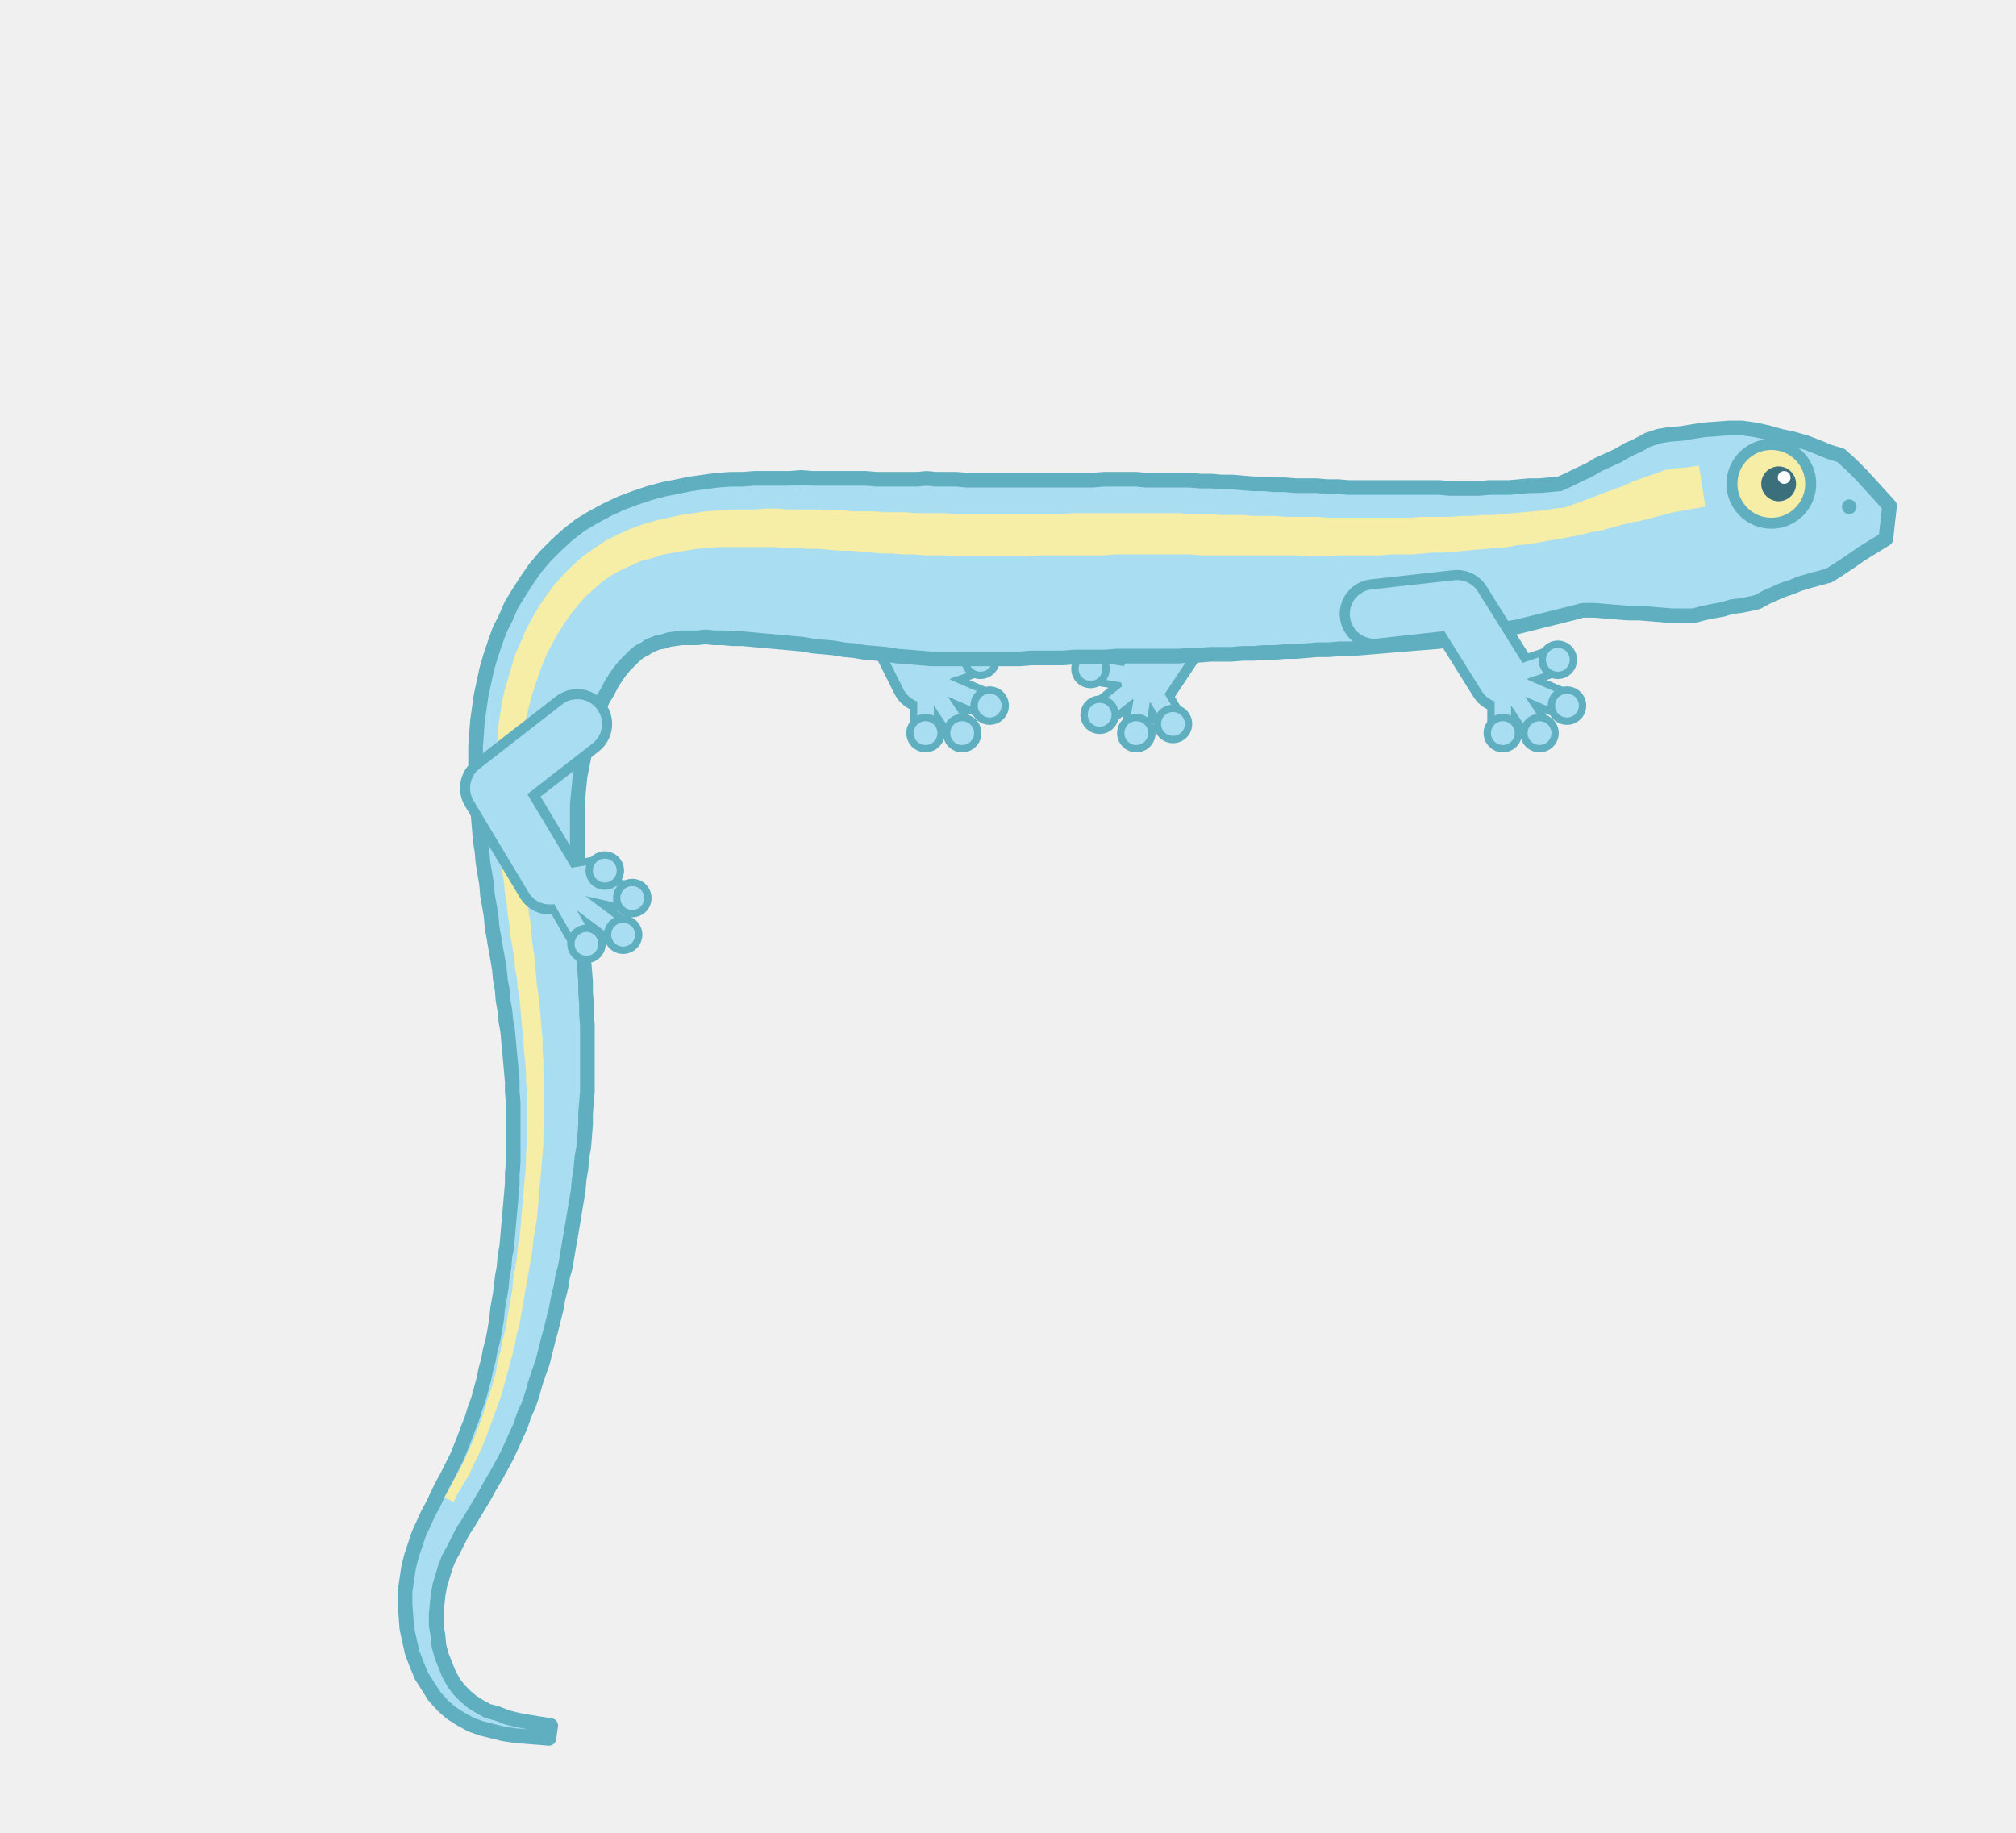
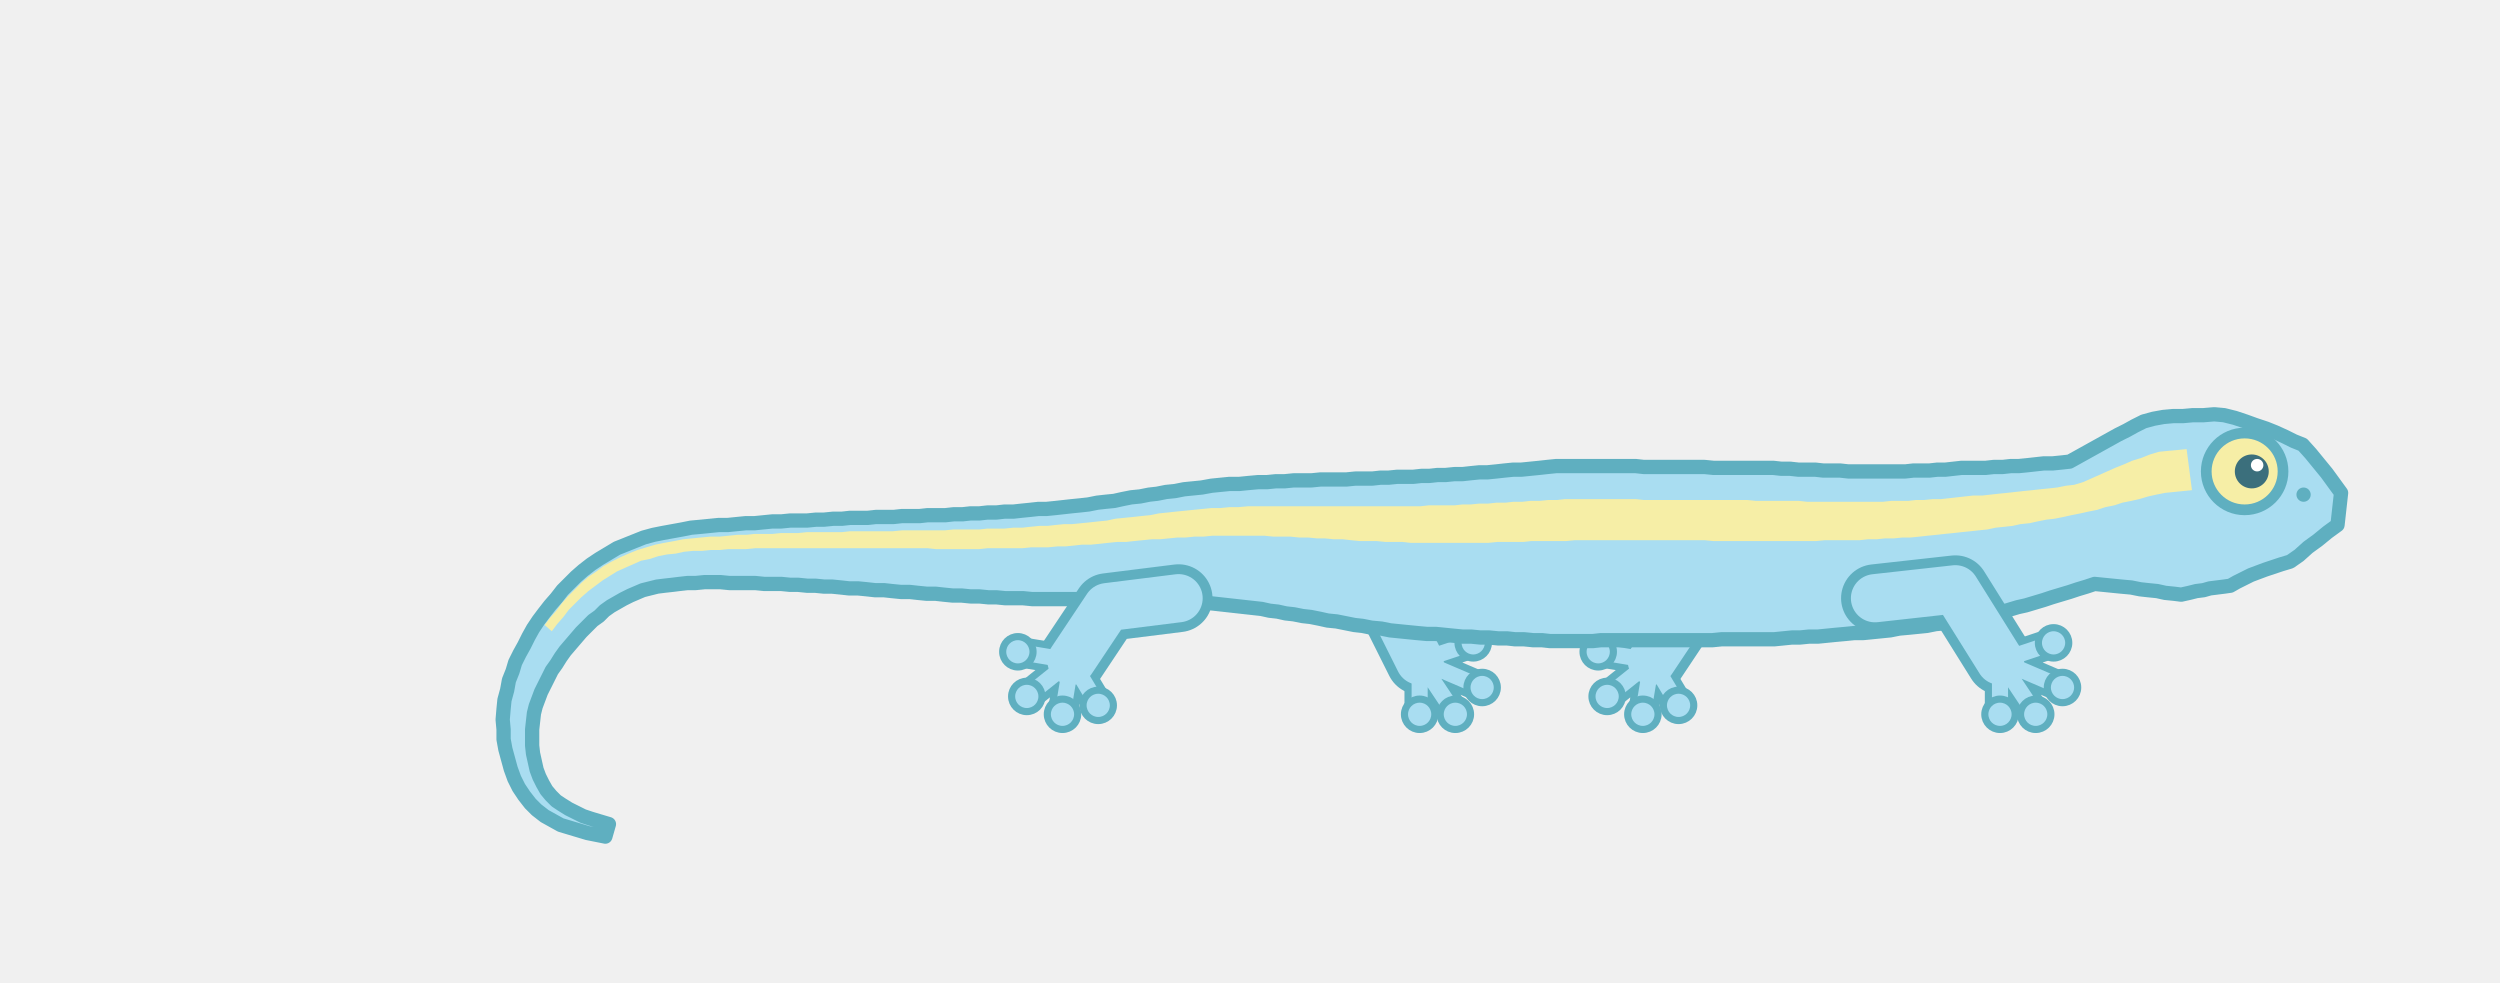
- <svg xmlns="http://www.w3.org/2000/svg" viewBox="0 0 220 200" width="220" height="200" aria-hidden="true">
-   <path d="M136.0,65.0 L129.0,68.0 L125.0,74.0" fill="none" stroke="#5FAFC0" stroke-width="7.6" stroke-linecap="round" stroke-linejoin="round" />
-   <path d="M125.0,74.0 L119.0,73.0 M125.0,74.0 L120.0,78.0 M125.0,74.0 L124.0,80.0 M125.0,74.0 L128.0,79.0" fill="none" stroke="#5FAFC0" stroke-width="3.4" stroke-linecap="round" />
-   <path d="M136.0,65.0 L129.0,68.0 L125.0,74.0" fill="none" stroke="#A9DDF1" stroke-width="5.4" stroke-linecap="round" stroke-linejoin="round" />
-   <path d="M125.0,74.0 L119.0,73.0 M125.0,74.0 L120.0,78.0 M125.0,74.0 L124.0,80.0 M125.0,74.0 L128.0,79.0" fill="none" stroke="#A9DDF1" stroke-width="1.8" stroke-linecap="round" />
-   <circle cx="119.0" cy="73.0" r="1.7" fill="#A9DDF1" stroke="#5FAFC0" stroke-width="0.8" />
-   <circle cx="120.0" cy="78.0" r="1.7" fill="#A9DDF1" stroke="#5FAFC0" stroke-width="0.8" />
-   <circle cx="124.0" cy="80.0" r="1.7" fill="#A9DDF1" stroke="#5FAFC0" stroke-width="0.8" />
-   <circle cx="128.0" cy="79.0" r="1.7" fill="#A9DDF1" stroke="#5FAFC0" stroke-width="0.8" />
-   <path d="M88.0,65.0 L97.0,66.0 L101.0,74.0" fill="none" stroke="#5FAFC0" stroke-width="7.6" stroke-linecap="round" stroke-linejoin="round" />
-   <path d="M101.0,74.0 L107.0,72.0 M101.0,74.0 L108.0,77.0 M101.0,74.0 L105.0,80.0 M101.0,74.0 L101.0,80.0" fill="none" stroke="#5FAFC0" stroke-width="3.4" stroke-linecap="round" />
-   <path d="M88.0,65.0 L97.0,66.0 L101.0,74.0" fill="none" stroke="#A9DDF1" stroke-width="5.4" stroke-linecap="round" stroke-linejoin="round" />
-   <path d="M101.0,74.0 L107.0,72.0 M101.0,74.0 L108.0,77.0 M101.0,74.0 L105.0,80.0 M101.0,74.0 L101.0,80.0" fill="none" stroke="#A9DDF1" stroke-width="1.8" stroke-linecap="round" />
-   <circle cx="107.0" cy="72.0" r="1.7" fill="#A9DDF1" stroke="#5FAFC0" stroke-width="0.8" />
-   <circle cx="108.0" cy="77.0" r="1.7" fill="#A9DDF1" stroke="#5FAFC0" stroke-width="0.8" />
-   <circle cx="105.0" cy="80.0" r="1.7" fill="#A9DDF1" stroke="#5FAFC0" stroke-width="0.8" />
-   <circle cx="101.0" cy="80.0" r="1.7" fill="#A9DDF1" stroke="#5FAFC0" stroke-width="0.8" />
-   <path d="M205.8,58.8 L204.5,59.6 L203.2,60.4 L201.9,61.3 L200.7,62.1 L199.6,62.8 L198.5,63.1 L197.4,63.4 L196.4,63.7 L195.4,64.1 L194.5,64.4 L193.6,64.8 L192.7,65.2 L191.8,65.7 L190.9,65.9 L189.9,66.1 L189.0,66.2 L188.0,66.5 L186.9,66.7 L185.9,66.9 L184.8,67.2 L183.7,67.2 L182.5,67.2 L181.3,67.1 L180.1,67.0 L178.9,66.9 L177.7,66.9 L176.4,66.8 L175.2,66.7 L174.0,66.6 L172.7,66.6 L171.6,66.9 L170.4,67.2 L169.2,67.5 L168.0,67.8 L166.8,68.1 L165.6,68.4 L164.4,68.6 L163.2,68.9 L162.0,69.1 L160.8,69.4 L159.5,69.6 L158.3,69.8 L157.1,70.0 L155.9,70.1 L154.6,70.2 L153.4,70.3 L152.2,70.4 L151.0,70.5 L149.8,70.6 L148.6,70.7 L147.4,70.8 L146.2,70.8 L145.0,70.9 L143.8,70.9 L142.6,71.0 L141.4,71.1 L140.3,71.1 L139.1,71.2 L137.9,71.2 L136.8,71.3 L135.6,71.3 L134.4,71.4 L133.3,71.4 L132.1,71.4 L130.9,71.5 L129.8,71.5 L128.6,71.6 L127.5,71.6 L126.3,71.6 L125.2,71.6 L124.0,71.6 L122.9,71.6 L121.8,71.6 L120.6,71.7 L119.5,71.7 L118.3,71.7 L117.2,71.7 L116.0,71.8 L114.8,71.8 L113.6,71.8 L112.5,71.8 L111.3,71.9 L110.1,71.9 L108.9,71.9 L107.7,71.9 L106.5,71.9 L105.3,71.9 L104.1,71.9 L102.8,71.9 L101.6,71.9 L100.4,71.8 L99.2,71.7 L97.9,71.6 L96.7,71.4 L95.6,71.3 L94.4,71.2 L93.2,71.0 L92.1,70.9 L90.9,70.7 L89.8,70.6 L88.7,70.5 L87.6,70.3 L86.5,70.2 L85.4,70.1 L84.3,70.0 L83.2,69.9 L82.1,69.8 L81.0,69.7 L79.9,69.7 L78.9,69.6 L77.9,69.6 L77.0,69.5 L76.1,69.6 L75.2,69.6 L74.4,69.6 L73.7,69.7 L73.0,69.8 L72.4,70.0 L71.8,70.1 L71.3,70.3 L70.8,70.5 L70.4,70.8 L69.8,71.1 L69.3,71.5 L68.8,72.0 L68.2,72.6 L67.7,73.2 L67.2,73.9 L66.7,74.7 L66.3,75.5 L65.8,76.3 L65.4,77.2 L65.0,78.0 L64.7,78.9 L64.4,79.8 L64.1,80.8 L63.9,81.7 L63.7,82.7 L63.5,83.7 L63.3,84.7 L63.2,85.7 L63.1,86.7 L63.0,87.8 L63.0,88.8 L63.0,89.9 L63.0,91.0 L63.0,92.1 L63.0,93.2 L63.1,94.4 L63.1,95.5 L63.2,96.6 L63.3,97.8 L63.3,98.9 L63.4,100.1 L63.5,101.3 L63.6,102.4 L63.7,103.6 L63.7,104.8 L63.8,105.9 L63.9,107.1 L63.9,108.3 L64.0,109.5 L64.0,110.7 L64.1,111.9 L64.1,113.1 L64.1,114.3 L64.1,115.5 L64.1,116.7 L64.1,117.9 L64.1,119.1 L64.0,120.3 L63.9,121.5 L63.9,122.7 L63.8,124.0 L63.7,125.2 L63.5,126.3 L63.4,127.5 L63.2,128.7 L63.1,129.9 L62.9,131.1 L62.7,132.3 L62.5,133.5 L62.3,134.7 L62.1,135.8 L61.9,137.0 L61.7,138.2 L61.4,139.3 L61.2,140.5 L60.9,141.7 L60.7,142.8 L60.4,144.0 L60.1,145.2 L59.8,146.3 L59.5,147.5 L59.2,148.7 L58.8,149.8 L58.4,151.0 L58.1,152.1 L57.7,153.3 L57.2,154.4 L56.8,155.6 L56.3,156.7 L55.8,157.8 L55.3,158.9 L54.7,160.0 L54.1,161.1 L53.5,162.1 L52.9,163.2 L52.3,164.2 L51.7,165.2 L51.1,166.2 L50.5,167.1 L50.0,168.1 L49.5,169.1 L49.0,170.0 L48.6,171.0 L48.3,172.0 L48.0,173.0 L47.8,174.1 L47.7,175.1 L47.6,176.2 L47.6,177.4 L47.8,178.5 L47.9,179.6 L48.2,180.7 L48.6,181.7 L49.0,182.7 L49.5,183.6 L50.1,184.4 L50.8,185.1 L51.5,185.7 L52.3,186.2 L53.2,186.7 L54.3,187.0 L55.3,187.4 L56.5,187.7 L57.6,187.9 L58.8,188.1 L60.1,188.3 L59.9,189.7 L58.7,189.6 L57.4,189.5 L56.2,189.4 L54.9,189.2 L53.7,188.9 L52.5,188.6 L51.4,188.2 L50.3,187.6 L49.2,186.9 L48.3,186.1 L47.4,185.1 L46.7,184.0 L46.0,182.9 L45.5,181.7 L45.0,180.4 L44.7,179.1 L44.4,177.7 L44.3,176.4 L44.2,175.0 L44.2,173.7 L44.4,172.3 L44.6,171.0 L44.9,169.8 L45.3,168.6 L45.7,167.4 L46.2,166.3 L46.7,165.2 L47.3,164.1 L47.8,163.0 L48.3,162.0 L48.9,160.9 L49.4,159.9 L49.9,158.9 L50.3,157.9 L50.7,156.9 L51.1,155.8 L51.5,154.8 L51.8,153.8 L52.2,152.7 L52.5,151.6 L52.8,150.5 L53.0,149.5 L53.3,148.4 L53.5,147.3 L53.8,146.2 L54.0,145.1 L54.2,143.9 L54.3,142.8 L54.5,141.7 L54.7,140.5 L54.8,139.4 L55.0,138.3 L55.1,137.1 L55.3,136.0 L55.4,134.9 L55.5,133.7 L55.6,132.6 L55.7,131.5 L55.8,130.3 L55.9,129.2 L55.9,128.1 L56.0,126.9 L56.0,125.8 L56.0,124.7 L56.0,123.6 L56.0,122.5 L56.0,121.4 L56.0,120.3 L55.9,119.1 L55.9,118.0 L55.8,116.9 L55.7,115.8 L55.6,114.7 L55.5,113.6 L55.4,112.5 L55.2,111.4 L55.1,110.3 L54.9,109.2 L54.8,108.0 L54.6,106.9 L54.5,105.8 L54.3,104.6 L54.1,103.5 L53.9,102.3 L53.7,101.2 L53.6,100.0 L53.4,98.8 L53.2,97.7 L53.1,96.5 L52.9,95.3 L52.7,94.1 L52.6,92.9 L52.4,91.7 L52.3,90.4 L52.2,89.2 L52.1,87.9 L52.0,86.7 L52.0,85.4 L51.9,84.1 L51.9,82.7 L51.9,81.4 L52.0,80.1 L52.1,78.7 L52.3,77.3 L52.5,75.9 L52.8,74.5 L53.1,73.1 L53.5,71.7 L54.0,70.2 L54.5,68.8 L55.2,67.4 L55.8,66.0 L56.6,64.7 L57.5,63.3 L58.4,62.0 L59.5,60.7 L60.7,59.5 L61.9,58.4 L63.3,57.3 L64.8,56.4 L66.3,55.6 L67.8,54.9 L69.4,54.3 L70.9,53.8 L72.4,53.4 L73.9,53.1 L75.4,52.8 L76.8,52.6 L78.3,52.4 L79.7,52.3 L81.0,52.3 L82.3,52.2 L83.6,52.2 L84.9,52.2 L86.2,52.2 L87.4,52.1 L88.7,52.2 L89.9,52.2 L91.1,52.2 L92.2,52.2 L93.4,52.2 L94.5,52.2 L95.7,52.3 L96.8,52.3 L97.9,52.3 L99.0,52.3 L100.1,52.3 L101.1,52.2 L102.2,52.3 L103.3,52.3 L104.4,52.3 L105.5,52.4 L106.6,52.4 L107.7,52.4 L108.8,52.4 L109.9,52.4 L111.1,52.4 L112.2,52.4 L113.4,52.4 L114.5,52.4 L115.7,52.4 L116.9,52.4 L118.0,52.4 L119.2,52.4 L120.4,52.3 L121.6,52.3 L122.8,52.3 L124.0,52.3 L125.1,52.4 L126.3,52.4 L127.5,52.4 L128.7,52.4 L129.8,52.4 L131.0,52.5 L132.2,52.5 L133.3,52.6 L134.5,52.6 L135.6,52.7 L136.8,52.8 L138.0,52.8 L139.1,52.9 L140.2,52.9 L141.4,53.0 L142.5,53.0 L143.7,53.0 L144.8,53.1 L146.0,53.1 L147.1,53.2 L148.2,53.2 L149.3,53.2 L150.5,53.2 L151.6,53.2 L152.7,53.2 L153.8,53.2 L154.9,53.2 L156.0,53.2 L157.1,53.2 L158.2,53.3 L159.3,53.3 L160.3,53.3 L161.4,53.3 L162.5,53.2 L163.6,53.2 L164.7,53.2 L165.8,53.1 L166.9,53.0 L168.0,53.0 L169.1,52.9 L170.2,52.8 L171.3,52.3 L172.3,51.8 L173.4,51.3 L174.4,50.7 L175.5,50.2 L176.6,49.7 L177.6,49.1 L178.7,48.6 L179.8,48.0 L181.0,47.6 L182.2,47.4 L183.5,47.3 L184.7,47.1 L186.0,46.9 L187.4,46.8 L188.7,46.7 L190.1,46.7 L191.5,46.9 L192.9,47.2 L194.3,47.6 L195.7,47.9 L197.1,48.3 L198.4,48.8 L199.6,49.3 L200.9,49.7 L202.0,50.7 L203.1,51.8 L204.2,53.0 L205.2,54.1 L206.2,55.2 Z" fill="#A9DDF1" stroke="#5FAFC0" stroke-width="1.6" stroke-linejoin="round" />
-   <path d="M186.1,55.3 L184.9,55.5 L183.8,55.7 L182.6,55.9 L181.5,56.2 L180.3,56.5 L179.2,56.8 L178.1,57.0 L176.9,57.3 L175.8,57.6 L174.7,57.9 L173.5,58.1 L172.4,58.4 L171.3,58.6 L170.2,58.8 L169.0,59.0 L167.9,59.2 L166.7,59.4 L165.6,59.5 L164.5,59.7 L163.3,59.8 L162.2,59.9 L161.0,60.0 L159.9,60.1 L158.7,60.2 L157.6,60.3 L156.4,60.3 L155.3,60.4 L154.1,60.5 L153.0,60.5 L151.8,60.5 L150.7,60.6 L149.5,60.6 L148.4,60.6 L147.2,60.6 L146.1,60.6 L144.9,60.7 L143.7,60.7 L142.6,60.7 L141.4,60.6 L140.3,60.6 L139.1,60.6 L137.9,60.6 L136.8,60.6 L135.6,60.6 L134.5,60.6 L133.3,60.6 L132.1,60.6 L131.0,60.6 L129.8,60.5 L128.7,60.5 L127.5,60.5 L126.3,60.5 L125.2,60.5 L124.0,60.5 L122.8,60.5 L121.7,60.5 L120.5,60.6 L119.3,60.6 L118.2,60.6 L117.0,60.6 L115.8,60.6 L114.7,60.6 L113.5,60.6 L112.3,60.7 L111.2,60.7 L110.0,60.7 L108.9,60.7 L107.7,60.7 L106.5,60.7 L105.4,60.7 L104.2,60.7 L103.1,60.6 L102.0,60.6 L100.8,60.6 L99.7,60.5 L98.5,60.5 L97.4,60.4 L96.3,60.4 L95.1,60.3 L94.0,60.2 L92.8,60.1 L91.7,60.1 L90.5,60.0 L89.4,59.9 L88.2,59.9 L87.0,59.8 L85.8,59.8 L84.6,59.7 L83.4,59.7 L82.2,59.7 L81.0,59.7 L79.8,59.7 L78.5,59.7 L77.3,59.8 L76.0,59.9 L74.8,60.1 L73.6,60.3 L72.4,60.5 L71.2,60.9 L70.0,61.2 L68.9,61.7 L67.8,62.2 L66.7,62.8 L65.7,63.5 L64.8,64.3 L63.9,65.1 L63.1,66.0 L62.3,67.0 L61.6,68.0 L60.9,69.1 L60.3,70.2 L59.7,71.3 L59.2,72.5 L58.8,73.6 L58.4,74.8 L58.0,76.0 L57.7,77.2 L57.4,78.4 L57.2,79.6 L57.1,80.8 L56.9,81.9 L56.8,83.1 L56.8,84.3 L56.7,85.5 L56.7,86.7 L56.7,87.9 L56.8,89.0 L56.8,90.2 L56.9,91.4 L57.0,92.6 L57.1,93.7 L57.2,94.9 L57.3,96.1 L57.5,97.2 L57.6,98.4 L57.7,99.6 L57.9,100.7 L58.0,101.9 L58.1,103.0 L58.3,104.2 L58.4,105.3 L58.5,106.5 L58.6,107.6 L58.8,108.8 L58.9,109.9 L59.0,111.1 L59.1,112.2 L59.2,113.4 L59.2,114.5 L59.3,115.7 L59.3,116.8 L59.4,118.0 L59.4,119.1 L59.4,120.3 L59.4,121.4 L59.4,122.6 L59.3,123.7 L59.3,124.9 L59.2,126.0 L59.1,127.2 L59.0,128.4 L58.9,129.5 L58.8,130.7 L58.7,131.8 L58.6,133.0 L58.4,134.1 L58.2,135.3 L58.1,136.4 L57.9,137.6 L57.7,138.7 L57.5,139.9 L57.3,141.0 L57.1,142.2 L56.9,143.3 L56.7,144.5 L56.4,145.6 L56.2,146.7 L55.9,147.9 L55.6,149.0 L55.3,150.1 L55.0,151.2 L54.7,152.3 L54.3,153.4 L53.9,154.5 L53.5,155.6 L53.1,156.7 L52.7,157.7 L52.2,158.8 L51.7,159.8 L51.2,160.9 L50.6,161.9 L50.0,162.9 L49.5,163.9 L48.5,163.4 L49.1,162.4 L49.6,161.4 L50.2,160.3 L50.7,159.3 L51.1,158.3 L51.6,157.3 L52.0,156.2 L52.4,155.2 L52.8,154.1 L53.1,153.0 L53.5,151.9 L53.8,150.9 L54.1,149.8 L54.3,148.6 L54.6,147.5 L54.8,146.4 L55.1,145.3 L55.3,144.2 L55.5,143.0 L55.7,141.9 L55.9,140.8 L56.0,139.6 L56.2,138.5 L56.4,137.3 L56.5,136.2 L56.7,135.0 L56.8,133.9 L56.9,132.8 L57.0,131.6 L57.1,130.5 L57.2,129.3 L57.3,128.2 L57.4,127.1 L57.4,125.9 L57.5,124.8 L57.5,123.7 L57.5,122.5 L57.5,121.4 L57.5,120.3 L57.5,119.1 L57.4,118.0 L57.4,116.9 L57.3,115.8 L57.2,114.7 L57.1,113.5 L57.0,112.4 L56.9,111.3 L56.8,110.1 L56.7,109.0 L56.5,107.9 L56.4,106.7 L56.2,105.6 L56.1,104.4 L55.9,103.3 L55.7,102.1 L55.6,101.0 L55.4,99.8 L55.3,98.6 L55.1,97.5 L55.0,96.3 L54.8,95.1 L54.7,93.9 L54.6,92.8 L54.4,91.6 L54.3,90.3 L54.3,89.1 L54.2,87.9 L54.1,86.7 L54.1,85.4 L54.1,84.2 L54.1,82.9 L54.2,81.6 L54.3,80.4 L54.4,79.1 L54.6,77.8 L54.8,76.5 L55.1,75.2 L55.5,73.9 L55.9,72.5 L56.3,71.2 L56.9,69.9 L57.4,68.7 L58.1,67.4 L58.8,66.2 L59.6,65.0 L60.5,63.8 L61.5,62.7 L62.5,61.7 L63.6,60.7 L64.9,59.8 L66.1,59.0 L67.5,58.3 L68.8,57.7 L70.2,57.2 L71.6,56.8 L72.9,56.5 L74.3,56.2 L75.7,56.0 L77.0,55.8 L78.4,55.7 L79.7,55.6 L81.0,55.6 L82.3,55.6 L83.6,55.5 L84.8,55.5 L86.0,55.6 L87.3,55.6 L88.5,55.6 L89.6,55.6 L90.8,55.7 L92.0,55.7 L93.1,55.8 L94.3,55.8 L95.4,55.8 L96.6,55.9 L97.7,55.9 L98.8,55.9 L99.9,56.0 L101.0,56.0 L102.1,56.0 L103.2,56.0 L104.3,56.1 L105.4,56.1 L106.6,56.1 L107.7,56.1 L108.8,56.1 L110.0,56.1 L111.1,56.1 L112.3,56.1 L113.4,56.1 L114.6,56.1 L115.8,56.1 L116.9,56.0 L118.1,56.0 L119.3,56.0 L120.4,56.0 L121.6,56.0 L122.8,56.0 L124.0,56.0 L125.2,56.0 L126.3,56.0 L127.5,56.0 L128.7,56.0 L129.8,56.1 L131.0,56.1 L132.2,56.1 L133.3,56.2 L134.5,56.2 L135.6,56.2 L136.8,56.3 L137.9,56.3 L139.1,56.3 L140.3,56.4 L141.4,56.4 L142.6,56.4 L143.7,56.4 L144.9,56.5 L146.0,56.5 L147.1,56.5 L148.3,56.5 L149.4,56.5 L150.6,56.5 L151.7,56.5 L152.8,56.5 L153.9,56.5 L155.1,56.4 L156.2,56.4 L157.3,56.4 L158.4,56.4 L159.5,56.3 L160.7,56.3 L161.8,56.2 L162.9,56.2 L164.0,56.1 L165.1,56.0 L166.2,55.9 L167.3,55.8 L168.4,55.7 L169.6,55.5 L170.7,55.4 L171.8,55.0 L172.9,54.6 L174.0,54.2 L175.0,53.8 L176.1,53.4 L177.2,53.0 L178.3,52.5 L179.4,52.1 L180.6,51.7 L181.7,51.3 L182.9,51.1 L184.1,51.0 L185.4,50.8 Z" fill="#F6EEA6" />
-   <path d="M150.0,67.0 L159.0,66.0 L164.0,74.0" fill="none" stroke="#5FAFC0" stroke-width="7.6" stroke-linecap="round" stroke-linejoin="round" />
-   <path d="M164.0,74.0 L170.0,72.0 M164.0,74.0 L171.0,77.0 M164.0,74.0 L168.0,80.0 M164.0,74.0 L164.0,80.0" fill="none" stroke="#5FAFC0" stroke-width="3.4" stroke-linecap="round" />
-   <path d="M150.0,67.0 L159.0,66.0 L164.0,74.0" fill="none" stroke="#A9DDF1" stroke-width="5.4" stroke-linecap="round" stroke-linejoin="round" />
-   <path d="M164.0,74.0 L170.0,72.0 M164.0,74.0 L171.0,77.0 M164.0,74.0 L168.0,80.0 M164.0,74.0 L164.0,80.0" fill="none" stroke="#A9DDF1" stroke-width="1.8" stroke-linecap="round" />
-   <circle cx="170.0" cy="72.0" r="1.7" fill="#A9DDF1" stroke="#5FAFC0" stroke-width="0.8" />
-   <circle cx="171.0" cy="77.0" r="1.7" fill="#A9DDF1" stroke="#5FAFC0" stroke-width="0.8" />
-   <circle cx="168.0" cy="80.0" r="1.7" fill="#A9DDF1" stroke="#5FAFC0" stroke-width="0.8" />
-   <circle cx="164.0" cy="80.0" r="1.7" fill="#A9DDF1" stroke="#5FAFC0" stroke-width="0.8" />
-   <path d="M63.0,79.0 L54.0,86.0 L60.0,96.0" fill="none" stroke="#5FAFC0" stroke-width="7.6" stroke-linecap="round" stroke-linejoin="round" />
-   <path d="M60.0,96.0 L66.0,95.0 M60.0,96.0 L69.0,98.0 M60.0,96.0 L68.0,102.0 M60.0,96.0 L64.0,103.0" fill="none" stroke="#5FAFC0" stroke-width="3.4" stroke-linecap="round" />
-   <path d="M63.0,79.0 L54.0,86.0 L60.0,96.0" fill="none" stroke="#A9DDF1" stroke-width="5.4" stroke-linecap="round" stroke-linejoin="round" />
-   <path d="M60.0,96.0 L66.0,95.0 M60.0,96.0 L69.0,98.0 M60.0,96.0 L68.0,102.0 M60.0,96.0 L64.0,103.0" fill="none" stroke="#A9DDF1" stroke-width="1.8" stroke-linecap="round" />
-   <circle cx="66.0" cy="95.0" r="1.7" fill="#A9DDF1" stroke="#5FAFC0" stroke-width="0.8" />
-   <circle cx="69.0" cy="98.0" r="1.7" fill="#A9DDF1" stroke="#5FAFC0" stroke-width="0.8" />
-   <circle cx="68.0" cy="102.0" r="1.7" fill="#A9DDF1" stroke="#5FAFC0" stroke-width="0.8" />
-   <circle cx="64.0" cy="103.0" r="1.7" fill="#A9DDF1" stroke="#5FAFC0" stroke-width="0.8" />
-   <circle cx="193.3" cy="52.8" r="4.3" fill="#F6EEA6" stroke="#5FAFC0" stroke-width="1.2" />
-   <circle cx="194.1" cy="52.8" r="1.9" fill="#3b6f7c" />
-   <circle cx="194.7" cy="52.1" r="0.7" fill="#ffffff" />
-   <circle cx="201.8" cy="55.3" r="0.8" fill="#5FAFC0" />
+ <svg xmlns="http://www.w3.org/2000/svg" viewBox="0 0 280 110" width="280" height="110" aria-hidden="true">
+   <path d="M196.0,65.0 L189.0,68.0 L185.0,74.0" fill="none" stroke="#5FAFC0" stroke-width="7.6" stroke-linecap="round" stroke-linejoin="round" />
+   <path d="M185.0,74.0 L179.0,73.0 M185.0,74.0 L180.0,78.0 M185.0,74.0 L184.0,80.0 M185.0,74.0 L188.0,79.0" fill="none" stroke="#5FAFC0" stroke-width="3.4" stroke-linecap="round" />
+   <path d="M196.0,65.0 L189.0,68.0 L185.0,74.0" fill="none" stroke="#A9DDF1" stroke-width="5.4" stroke-linecap="round" stroke-linejoin="round" />
+   <path d="M185.0,74.0 L179.0,73.0 M185.0,74.0 L180.0,78.0 M185.0,74.0 L184.0,80.0 M185.0,74.0 L188.0,79.0" fill="none" stroke="#A9DDF1" stroke-width="1.8" stroke-linecap="round" />
+   <circle cx="179.0" cy="73.0" r="1.7" fill="#A9DDF1" stroke="#5FAFC0" stroke-width="0.8" />
+   <circle cx="180.0" cy="78.0" r="1.7" fill="#A9DDF1" stroke="#5FAFC0" stroke-width="0.8" />
+   <circle cx="184.0" cy="80.0" r="1.7" fill="#A9DDF1" stroke="#5FAFC0" stroke-width="0.8" />
+   <circle cx="188.0" cy="79.0" r="1.7" fill="#A9DDF1" stroke="#5FAFC0" stroke-width="0.8" />
+   <path d="M146.0,65.0 L155.0,66.0 L159.0,74.0" fill="none" stroke="#5FAFC0" stroke-width="7.6" stroke-linecap="round" stroke-linejoin="round" />
+   <path d="M159.0,74.0 L165.0,72.0 M159.0,74.0 L166.0,77.0 M159.0,74.0 L163.0,80.0 M159.0,74.0 L159.0,80.0" fill="none" stroke="#5FAFC0" stroke-width="3.4" stroke-linecap="round" />
+   <path d="M146.0,65.0 L155.0,66.0 L159.0,74.0" fill="none" stroke="#A9DDF1" stroke-width="5.4" stroke-linecap="round" stroke-linejoin="round" />
+   <path d="M159.0,74.0 L165.0,72.0 M159.0,74.0 L166.0,77.0 M159.0,74.0 L163.0,80.0 M159.0,74.0 L159.0,80.0" fill="none" stroke="#A9DDF1" stroke-width="1.8" stroke-linecap="round" />
+   <circle cx="165.0" cy="72.0" r="1.7" fill="#A9DDF1" stroke="#5FAFC0" stroke-width="0.8" />
+   <circle cx="166.0" cy="77.0" r="1.7" fill="#A9DDF1" stroke="#5FAFC0" stroke-width="0.8" />
+   <circle cx="163.0" cy="80.0" r="1.7" fill="#A9DDF1" stroke="#5FAFC0" stroke-width="0.8" />
+   <circle cx="159.0" cy="80.0" r="1.7" fill="#A9DDF1" stroke="#5FAFC0" stroke-width="0.8" />
+   <path d="M261.8,58.8 L260.7,59.6 L259.6,60.5 L258.5,61.3 L257.5,62.2 L256.5,62.9 L255.5,63.2 L254.6,63.5 L253.7,63.8 L252.9,64.1 L252.1,64.4 L251.3,64.8 L250.5,65.2 L249.8,65.6 L249.1,65.7 L248.3,65.8 L247.5,65.9 L246.8,66.1 L246.0,66.2 L245.2,66.4 L244.3,66.6 L243.5,66.5 L242.5,66.4 L241.6,66.2 L240.6,66.1 L239.7,66.0 L238.7,65.8 L237.6,65.7 L236.6,65.6 L235.6,65.5 L234.6,65.4 L233.7,65.7 L232.7,66.0 L231.8,66.3 L230.8,66.6 L229.8,66.9 L228.9,67.2 L227.9,67.5 L226.9,67.8 L226.0,68.0 L225.0,68.3 L224.0,68.6 L223.0,68.8 L222.0,69.1 L221.0,69.3 L219.9,69.4 L218.9,69.6 L217.9,69.8 L216.8,69.9 L215.8,70.1 L214.8,70.2 L213.8,70.3 L212.7,70.4 L211.7,70.6 L210.7,70.7 L209.7,70.8 L208.7,70.9 L207.7,70.9 L206.7,71.0 L205.6,71.1 L204.6,71.2 L203.6,71.3 L202.6,71.3 L201.6,71.4 L200.7,71.4 L199.7,71.5 L198.7,71.6 L197.7,71.6 L196.7,71.6 L195.7,71.6 L194.7,71.6 L193.8,71.6 L192.8,71.6 L191.8,71.7 L190.8,71.7 L189.9,71.7 L188.9,71.7 L187.9,71.7 L187.0,71.7 L186.0,71.7 L185.1,71.7 L184.1,71.7 L183.1,71.7 L182.2,71.7 L181.2,71.7 L180.3,71.7 L179.3,71.7 L178.4,71.8 L177.4,71.8 L176.5,71.8 L175.5,71.8 L174.6,71.8 L173.6,71.8 L172.7,71.7 L171.7,71.7 L170.7,71.6 L169.7,71.6 L168.8,71.5 L167.8,71.5 L166.8,71.4 L165.8,71.4 L164.8,71.3 L163.8,71.3 L162.8,71.2 L161.8,71.1 L160.8,71.0 L159.8,71.0 L158.7,70.9 L157.7,70.8 L156.7,70.7 L155.7,70.6 L154.7,70.4 L153.6,70.3 L152.6,70.1 L151.7,70.0 L150.7,69.8 L149.7,69.6 L148.7,69.5 L147.8,69.3 L146.8,69.1 L145.9,69.0 L144.9,68.8 L144.0,68.7 L143.1,68.5 L142.2,68.4 L141.3,68.2 L140.4,68.1 L139.5,68.0 L138.6,67.9 L137.7,67.8 L136.8,67.7 L135.9,67.6 L135.0,67.5 L134.1,67.4 L133.2,67.4 L132.2,67.3 L131.3,67.3 L130.3,67.2 L129.4,67.2 L128.4,67.2 L127.5,67.1 L126.5,67.1 L125.5,67.1 L124.6,67.1 L123.6,67.1 L122.6,67.1 L121.6,67.1 L120.6,67.1 L119.6,67.1 L118.6,67.1 L117.6,67.1 L116.6,67.1 L115.6,67.1 L114.6,67.0 L113.6,67.0 L112.6,67.0 L111.6,66.9 L110.7,66.9 L109.7,66.8 L108.7,66.8 L107.7,66.7 L106.7,66.7 L105.7,66.6 L104.8,66.5 L103.8,66.5 L102.8,66.4 L101.9,66.3 L100.9,66.3 L99.9,66.2 L99.0,66.1 L98.0,66.1 L97.1,66.0 L96.1,65.9 L95.1,65.9 L94.2,65.8 L93.2,65.7 L92.3,65.7 L91.3,65.6 L90.4,65.6 L89.4,65.5 L88.5,65.5 L87.5,65.4 L86.6,65.4 L85.6,65.4 L84.6,65.3 L83.7,65.3 L82.7,65.3 L81.7,65.3 L80.7,65.2 L79.8,65.2 L78.9,65.2 L77.9,65.3 L77.0,65.3 L76.1,65.4 L75.3,65.5 L74.4,65.6 L73.6,65.7 L72.8,65.9 L72.0,66.1 L71.3,66.4 L70.6,66.7 L69.8,67.1 L69.1,67.5 L68.4,67.9 L67.7,68.4 L67.1,69.0 L66.4,69.5 L65.7,70.2 L65.1,70.8 L64.5,71.5 L63.9,72.2 L63.3,72.9 L62.8,73.6 L62.3,74.4 L61.8,75.1 L61.4,75.9 L61.0,76.7 L60.6,77.5 L60.3,78.3 L60.0,79.1 L59.8,79.9 L59.7,80.8 L59.6,81.7 L59.6,82.6 L59.6,83.5 L59.7,84.4 L59.9,85.3 L60.1,86.2 L60.4,87.0 L60.8,87.8 L61.2,88.5 L61.7,89.1 L62.3,89.7 L62.9,90.1 L63.7,90.6 L64.5,91.0 L65.3,91.4 L66.2,91.7 L67.2,92.0 L68.2,92.3 L67.8,93.7 L66.8,93.5 L65.8,93.3 L64.8,93.0 L63.8,92.7 L62.8,92.4 L61.9,91.9 L61.0,91.4 L60.1,90.7 L59.4,90.0 L58.7,89.1 L58.1,88.2 L57.6,87.2 L57.2,86.1 L56.9,85.0 L56.6,83.9 L56.4,82.8 L56.4,81.7 L56.3,80.6 L56.4,79.4 L56.5,78.4 L56.8,77.3 L57.0,76.2 L57.4,75.2 L57.7,74.2 L58.2,73.2 L58.7,72.3 L59.2,71.3 L59.7,70.4 L60.3,69.5 L60.9,68.7 L61.6,67.8 L62.3,67.0 L63.0,66.1 L63.7,65.4 L64.5,64.6 L65.3,63.9 L66.2,63.2 L67.1,62.6 L68.1,62.0 L69.1,61.4 L70.1,61.0 L71.1,60.6 L72.1,60.2 L73.2,59.9 L74.2,59.7 L75.3,59.5 L76.4,59.3 L77.4,59.1 L78.5,59.0 L79.5,58.9 L80.5,58.8 L81.5,58.8 L82.5,58.7 L83.5,58.6 L84.5,58.6 L85.5,58.5 L86.5,58.4 L87.5,58.4 L88.5,58.3 L89.4,58.3 L90.4,58.3 L91.4,58.2 L92.3,58.2 L93.3,58.1 L94.3,58.1 L95.2,58.0 L96.2,58.0 L97.2,58.0 L98.1,57.9 L99.1,57.9 L100.1,57.9 L101.0,57.8 L102.0,57.8 L103.0,57.8 L103.9,57.7 L104.9,57.7 L105.9,57.7 L106.8,57.6 L107.8,57.6 L108.7,57.5 L109.7,57.5 L110.6,57.4 L111.6,57.4 L112.5,57.3 L113.5,57.3 L114.4,57.2 L115.4,57.1 L116.3,57.0 L117.2,57.0 L118.2,56.9 L119.1,56.8 L120.0,56.7 L121.0,56.6 L121.9,56.5 L122.9,56.3 L123.8,56.2 L124.8,56.1 L125.7,55.9 L126.7,55.7 L127.7,55.6 L128.7,55.4 L129.6,55.3 L130.6,55.1 L131.6,55.0 L132.6,54.8 L133.6,54.7 L134.6,54.6 L135.7,54.4 L136.7,54.3 L137.7,54.2 L138.8,54.2 L139.8,54.1 L140.9,54.0 L141.9,54.0 L142.9,53.9 L143.9,53.9 L144.9,53.8 L145.9,53.8 L146.9,53.8 L147.9,53.7 L148.9,53.7 L149.9,53.7 L150.8,53.7 L151.8,53.6 L152.7,53.6 L153.7,53.6 L154.6,53.5 L155.5,53.5 L156.5,53.4 L157.4,53.4 L158.3,53.4 L159.2,53.3 L160.1,53.3 L161.0,53.2 L161.9,53.2 L162.9,53.1 L163.8,53.1 L164.7,53.0 L165.7,52.9 L166.6,52.9 L167.6,52.8 L168.5,52.7 L169.5,52.6 L170.4,52.6 L171.4,52.5 L172.4,52.4 L173.3,52.3 L174.3,52.2 L175.3,52.2 L176.3,52.2 L177.3,52.2 L178.2,52.2 L179.2,52.2 L180.2,52.2 L181.2,52.2 L182.2,52.2 L183.2,52.2 L184.1,52.3 L185.1,52.3 L186.1,52.3 L187.1,52.3 L188.0,52.3 L189.0,52.3 L190.0,52.3 L190.9,52.3 L191.9,52.4 L192.8,52.4 L193.8,52.4 L194.8,52.4 L195.7,52.4 L196.7,52.4 L197.6,52.4 L198.6,52.4 L199.5,52.5 L200.5,52.5 L201.4,52.6 L202.4,52.6 L203.3,52.6 L204.2,52.7 L205.2,52.7 L206.1,52.7 L207.0,52.8 L208.0,52.8 L208.9,52.8 L209.8,52.8 L210.7,52.8 L211.6,52.8 L212.5,52.8 L213.4,52.8 L214.3,52.7 L215.2,52.7 L216.1,52.7 L217.0,52.6 L217.9,52.6 L218.8,52.5 L219.7,52.4 L220.6,52.4 L221.5,52.4 L222.4,52.4 L223.3,52.3 L224.3,52.3 L225.2,52.2 L226.1,52.2 L227.1,52.1 L228.0,52.0 L228.9,51.9 L229.9,51.9 L230.9,51.8 L231.8,51.7 L232.7,51.2 L233.6,50.7 L234.5,50.2 L235.4,49.7 L236.3,49.2 L237.2,48.7 L238.2,48.2 L239.1,47.7 L240.1,47.2 L241.2,46.9 L242.3,46.7 L243.4,46.6 L244.5,46.6 L245.6,46.5 L246.8,46.5 L248.0,46.4 L249.1,46.5 L250.3,46.8 L251.5,47.2 L252.6,47.6 L253.8,48.0 L254.8,48.4 L255.9,48.9 L256.9,49.4 L257.9,49.8 L258.8,50.8 L259.7,51.9 L260.6,53.0 L261.4,54.1 L262.2,55.2 Z" fill="#A9DDF1" stroke="#5FAFC0" stroke-width="1.6" stroke-linejoin="round" />
+   <path d="M245.5,54.9 L244.5,55.0 L243.5,55.1 L242.5,55.2 L241.5,55.4 L240.6,55.6 L239.6,55.9 L238.7,56.1 L237.7,56.3 L236.8,56.6 L235.8,56.8 L234.9,57.1 L233.9,57.3 L233.0,57.5 L232.0,57.7 L231.1,57.9 L230.1,58.1 L229.2,58.2 L228.2,58.4 L227.3,58.6 L226.3,58.7 L225.4,58.9 L224.5,59.0 L223.5,59.1 L222.6,59.3 L221.6,59.4 L220.7,59.5 L219.7,59.6 L218.8,59.7 L217.8,59.8 L216.9,59.9 L215.9,60.0 L215.0,60.1 L214.0,60.2 L213.1,60.2 L212.1,60.3 L211.1,60.3 L210.2,60.4 L209.2,60.4 L208.3,60.5 L207.3,60.5 L206.3,60.5 L205.4,60.5 L204.4,60.5 L203.4,60.6 L202.5,60.6 L201.5,60.6 L200.6,60.6 L199.6,60.6 L198.6,60.6 L197.7,60.6 L196.7,60.6 L195.7,60.6 L194.8,60.6 L193.8,60.6 L192.8,60.6 L191.9,60.6 L190.9,60.5 L189.9,60.5 L189.0,60.5 L188.0,60.5 L187.0,60.5 L186.1,60.5 L185.1,60.5 L184.1,60.5 L183.1,60.5 L182.2,60.5 L181.2,60.5 L180.2,60.5 L179.3,60.5 L178.3,60.5 L177.3,60.5 L176.4,60.5 L175.4,60.6 L174.4,60.6 L173.5,60.6 L172.5,60.6 L171.5,60.6 L170.6,60.7 L169.6,60.7 L168.6,60.7 L167.7,60.7 L166.7,60.8 L165.7,60.8 L164.8,60.8 L163.8,60.8 L162.8,60.8 L161.9,60.8 L160.9,60.8 L160.0,60.8 L159.0,60.8 L158.0,60.8 L157.1,60.7 L156.1,60.7 L155.2,60.7 L154.2,60.6 L153.2,60.6 L152.3,60.6 L151.3,60.5 L150.4,60.4 L149.4,60.4 L148.4,60.3 L147.5,60.3 L146.5,60.2 L145.5,60.2 L144.5,60.1 L143.6,60.1 L142.6,60.1 L141.6,60.0 L140.6,60.0 L139.7,60.0 L138.7,60.0 L137.7,60.0 L136.7,60.0 L135.8,60.0 L134.8,60.1 L133.8,60.1 L132.8,60.2 L131.9,60.2 L130.9,60.3 L129.9,60.4 L129.0,60.4 L128.0,60.5 L127.0,60.6 L126.1,60.7 L125.1,60.7 L124.1,60.8 L123.2,60.9 L122.2,61.0 L121.2,61.0 L120.3,61.1 L119.3,61.2 L118.4,61.2 L117.4,61.3 L116.4,61.3 L115.5,61.3 L114.5,61.4 L113.5,61.4 L112.6,61.4 L111.6,61.4 L110.6,61.4 L109.7,61.5 L108.7,61.5 L107.7,61.5 L106.8,61.5 L105.8,61.5 L104.8,61.5 L103.9,61.4 L102.9,61.4 L101.9,61.4 L101.0,61.4 L100.0,61.4 L99.1,61.4 L98.1,61.4 L97.1,61.4 L96.2,61.4 L95.2,61.4 L94.2,61.4 L93.3,61.4 L92.3,61.4 L91.4,61.4 L90.4,61.4 L89.4,61.4 L88.5,61.4 L87.5,61.4 L86.5,61.4 L85.5,61.4 L84.6,61.4 L83.6,61.5 L82.6,61.5 L81.6,61.5 L80.6,61.6 L79.6,61.6 L78.6,61.7 L77.6,61.7 L76.6,61.8 L75.7,62.0 L74.7,62.1 L73.7,62.3 L72.8,62.6 L71.8,62.8 L70.9,63.2 L70.0,63.6 L69.1,64.0 L68.3,64.5 L67.5,65.0 L66.7,65.6 L65.9,66.2 L65.1,66.9 L64.4,67.6 L63.7,68.3 L63.1,69.1 L62.4,69.9 L61.8,70.7 L61.0,70.0 L61.6,69.2 L62.3,68.4 L62.9,67.6 L63.6,66.8 L64.4,66.0 L65.1,65.3 L65.9,64.6 L66.8,64.0 L67.6,63.4 L68.5,62.9 L69.5,62.4 L70.4,62.0 L71.4,61.6 L72.4,61.3 L73.4,61.0 L74.4,60.8 L75.5,60.6 L76.5,60.4 L77.5,60.3 L78.5,60.2 L79.6,60.1 L80.6,60.1 L81.6,60.0 L82.6,59.9 L83.6,59.9 L84.5,59.8 L85.5,59.8 L86.5,59.8 L87.5,59.7 L88.5,59.7 L89.4,59.7 L90.4,59.6 L91.4,59.6 L92.3,59.6 L93.3,59.6 L94.3,59.6 L95.2,59.5 L96.2,59.5 L97.2,59.5 L98.1,59.5 L99.1,59.5 L100.0,59.5 L101.0,59.4 L102.0,59.4 L102.9,59.4 L103.9,59.4 L104.9,59.4 L105.8,59.4 L106.8,59.3 L107.8,59.3 L108.7,59.3 L109.7,59.3 L110.6,59.2 L111.6,59.2 L112.5,59.2 L113.5,59.1 L114.5,59.1 L115.4,59.0 L116.4,58.9 L117.3,58.9 L118.2,58.8 L119.2,58.7 L120.1,58.7 L121.1,58.6 L122.1,58.5 L123.0,58.4 L124.0,58.3 L124.9,58.1 L125.9,58.0 L126.9,57.9 L127.8,57.8 L128.8,57.7 L129.8,57.5 L130.8,57.4 L131.7,57.3 L132.7,57.2 L133.7,57.1 L134.7,57.0 L135.7,56.9 L136.7,56.9 L137.7,56.8 L138.7,56.8 L139.8,56.7 L140.8,56.7 L141.8,56.7 L142.8,56.7 L143.8,56.7 L144.8,56.7 L145.7,56.7 L146.7,56.7 L147.7,56.7 L148.7,56.7 L149.7,56.7 L150.6,56.7 L151.6,56.7 L152.5,56.7 L153.5,56.7 L154.4,56.7 L155.4,56.7 L156.3,56.7 L157.2,56.7 L158.2,56.7 L159.1,56.7 L160.0,56.6 L161.0,56.6 L161.9,56.6 L162.9,56.6 L163.8,56.5 L164.7,56.5 L165.7,56.4 L166.7,56.4 L167.6,56.3 L168.6,56.3 L169.5,56.2 L170.5,56.2 L171.4,56.1 L172.4,56.1 L173.4,56.0 L174.4,56.0 L175.3,55.9 L176.3,55.9 L177.3,55.9 L178.3,55.9 L179.2,55.9 L180.2,55.9 L181.2,55.9 L182.2,55.9 L183.2,55.9 L184.1,56.0 L185.1,56.0 L186.1,56.0 L187.0,56.0 L188.0,56.0 L189.0,56.0 L189.9,56.0 L190.9,56.0 L191.9,56.0 L192.8,56.0 L193.8,56.0 L194.8,56.0 L195.7,56.0 L196.7,56.1 L197.6,56.1 L198.6,56.1 L199.6,56.1 L200.5,56.1 L201.5,56.1 L202.4,56.2 L203.4,56.2 L204.3,56.2 L205.3,56.2 L206.2,56.2 L207.2,56.2 L208.1,56.2 L209.0,56.2 L210.0,56.2 L210.9,56.2 L211.8,56.1 L212.8,56.1 L213.7,56.1 L214.6,56.0 L215.5,56.0 L216.5,55.9 L217.4,55.9 L218.3,55.8 L219.2,55.7 L220.1,55.6 L221.0,55.5 L222.0,55.5 L222.9,55.4 L223.8,55.3 L224.8,55.2 L225.7,55.1 L226.6,55.0 L227.6,54.9 L228.5,54.8 L229.5,54.7 L230.4,54.6 L231.4,54.4 L232.3,54.3 L233.3,54.0 L234.2,53.6 L235.1,53.2 L236.0,52.8 L236.9,52.4 L237.9,52.0 L238.8,51.6 L239.8,51.3 L240.8,50.9 L241.8,50.6 L242.8,50.5 L243.9,50.4 L244.9,50.3 Z" fill="#F6EEA6" />
+   <path d="M210.0,67.0 L219.0,66.0 L224.0,74.0" fill="none" stroke="#5FAFC0" stroke-width="7.6" stroke-linecap="round" stroke-linejoin="round" />
+   <path d="M224.0,74.0 L230.0,72.0 M224.0,74.0 L231.0,77.0 M224.0,74.0 L228.0,80.0 M224.0,74.0 L224.0,80.0" fill="none" stroke="#5FAFC0" stroke-width="3.4" stroke-linecap="round" />
+   <path d="M210.0,67.0 L219.0,66.0 L224.0,74.0" fill="none" stroke="#A9DDF1" stroke-width="5.4" stroke-linecap="round" stroke-linejoin="round" />
+   <path d="M224.0,74.0 L230.0,72.0 M224.0,74.0 L231.0,77.0 M224.0,74.0 L228.0,80.0 M224.0,74.0 L224.0,80.0" fill="none" stroke="#A9DDF1" stroke-width="1.8" stroke-linecap="round" />
+   <circle cx="230.0" cy="72.0" r="1.7" fill="#A9DDF1" stroke="#5FAFC0" stroke-width="0.8" />
+   <circle cx="231.0" cy="77.0" r="1.7" fill="#A9DDF1" stroke="#5FAFC0" stroke-width="0.8" />
+   <circle cx="228.0" cy="80.0" r="1.7" fill="#A9DDF1" stroke="#5FAFC0" stroke-width="0.8" />
+   <circle cx="224.0" cy="80.0" r="1.7" fill="#A9DDF1" stroke="#5FAFC0" stroke-width="0.8" />
+   <path d="M132.0,67.0 L124.0,68.0 L120.0,74.0" fill="none" stroke="#5FAFC0" stroke-width="7.6" stroke-linecap="round" stroke-linejoin="round" />
+   <path d="M120.0,74.0 L114.0,73.0 M120.0,74.0 L115.0,78.0 M120.0,74.0 L119.0,80.0 M120.0,74.0 L123.0,79.0" fill="none" stroke="#5FAFC0" stroke-width="3.4" stroke-linecap="round" />
+   <path d="M132.0,67.0 L124.0,68.0 L120.0,74.0" fill="none" stroke="#A9DDF1" stroke-width="5.4" stroke-linecap="round" stroke-linejoin="round" />
+   <path d="M120.0,74.0 L114.0,73.0 M120.0,74.0 L115.0,78.0 M120.0,74.0 L119.0,80.0 M120.0,74.0 L123.0,79.0" fill="none" stroke="#A9DDF1" stroke-width="1.8" stroke-linecap="round" />
+   <circle cx="114.0" cy="73.0" r="1.7" fill="#A9DDF1" stroke="#5FAFC0" stroke-width="0.8" />
+   <circle cx="115.0" cy="78.0" r="1.7" fill="#A9DDF1" stroke="#5FAFC0" stroke-width="0.8" />
+   <circle cx="119.0" cy="80.0" r="1.7" fill="#A9DDF1" stroke="#5FAFC0" stroke-width="0.8" />
+   <circle cx="123.0" cy="79.0" r="1.7" fill="#A9DDF1" stroke="#5FAFC0" stroke-width="0.8" />
+   <circle cx="251.4" cy="52.8" r="4.3" fill="#F6EEA6" stroke="#5FAFC0" stroke-width="1.2" />
+   <circle cx="252.2" cy="52.8" r="1.9" fill="#3b6f7c" />
+   <circle cx="252.8" cy="52.1" r="0.7" fill="#ffffff" />
+   <circle cx="258.0" cy="55.4" r="0.8" fill="#5FAFC0" />
</svg>
